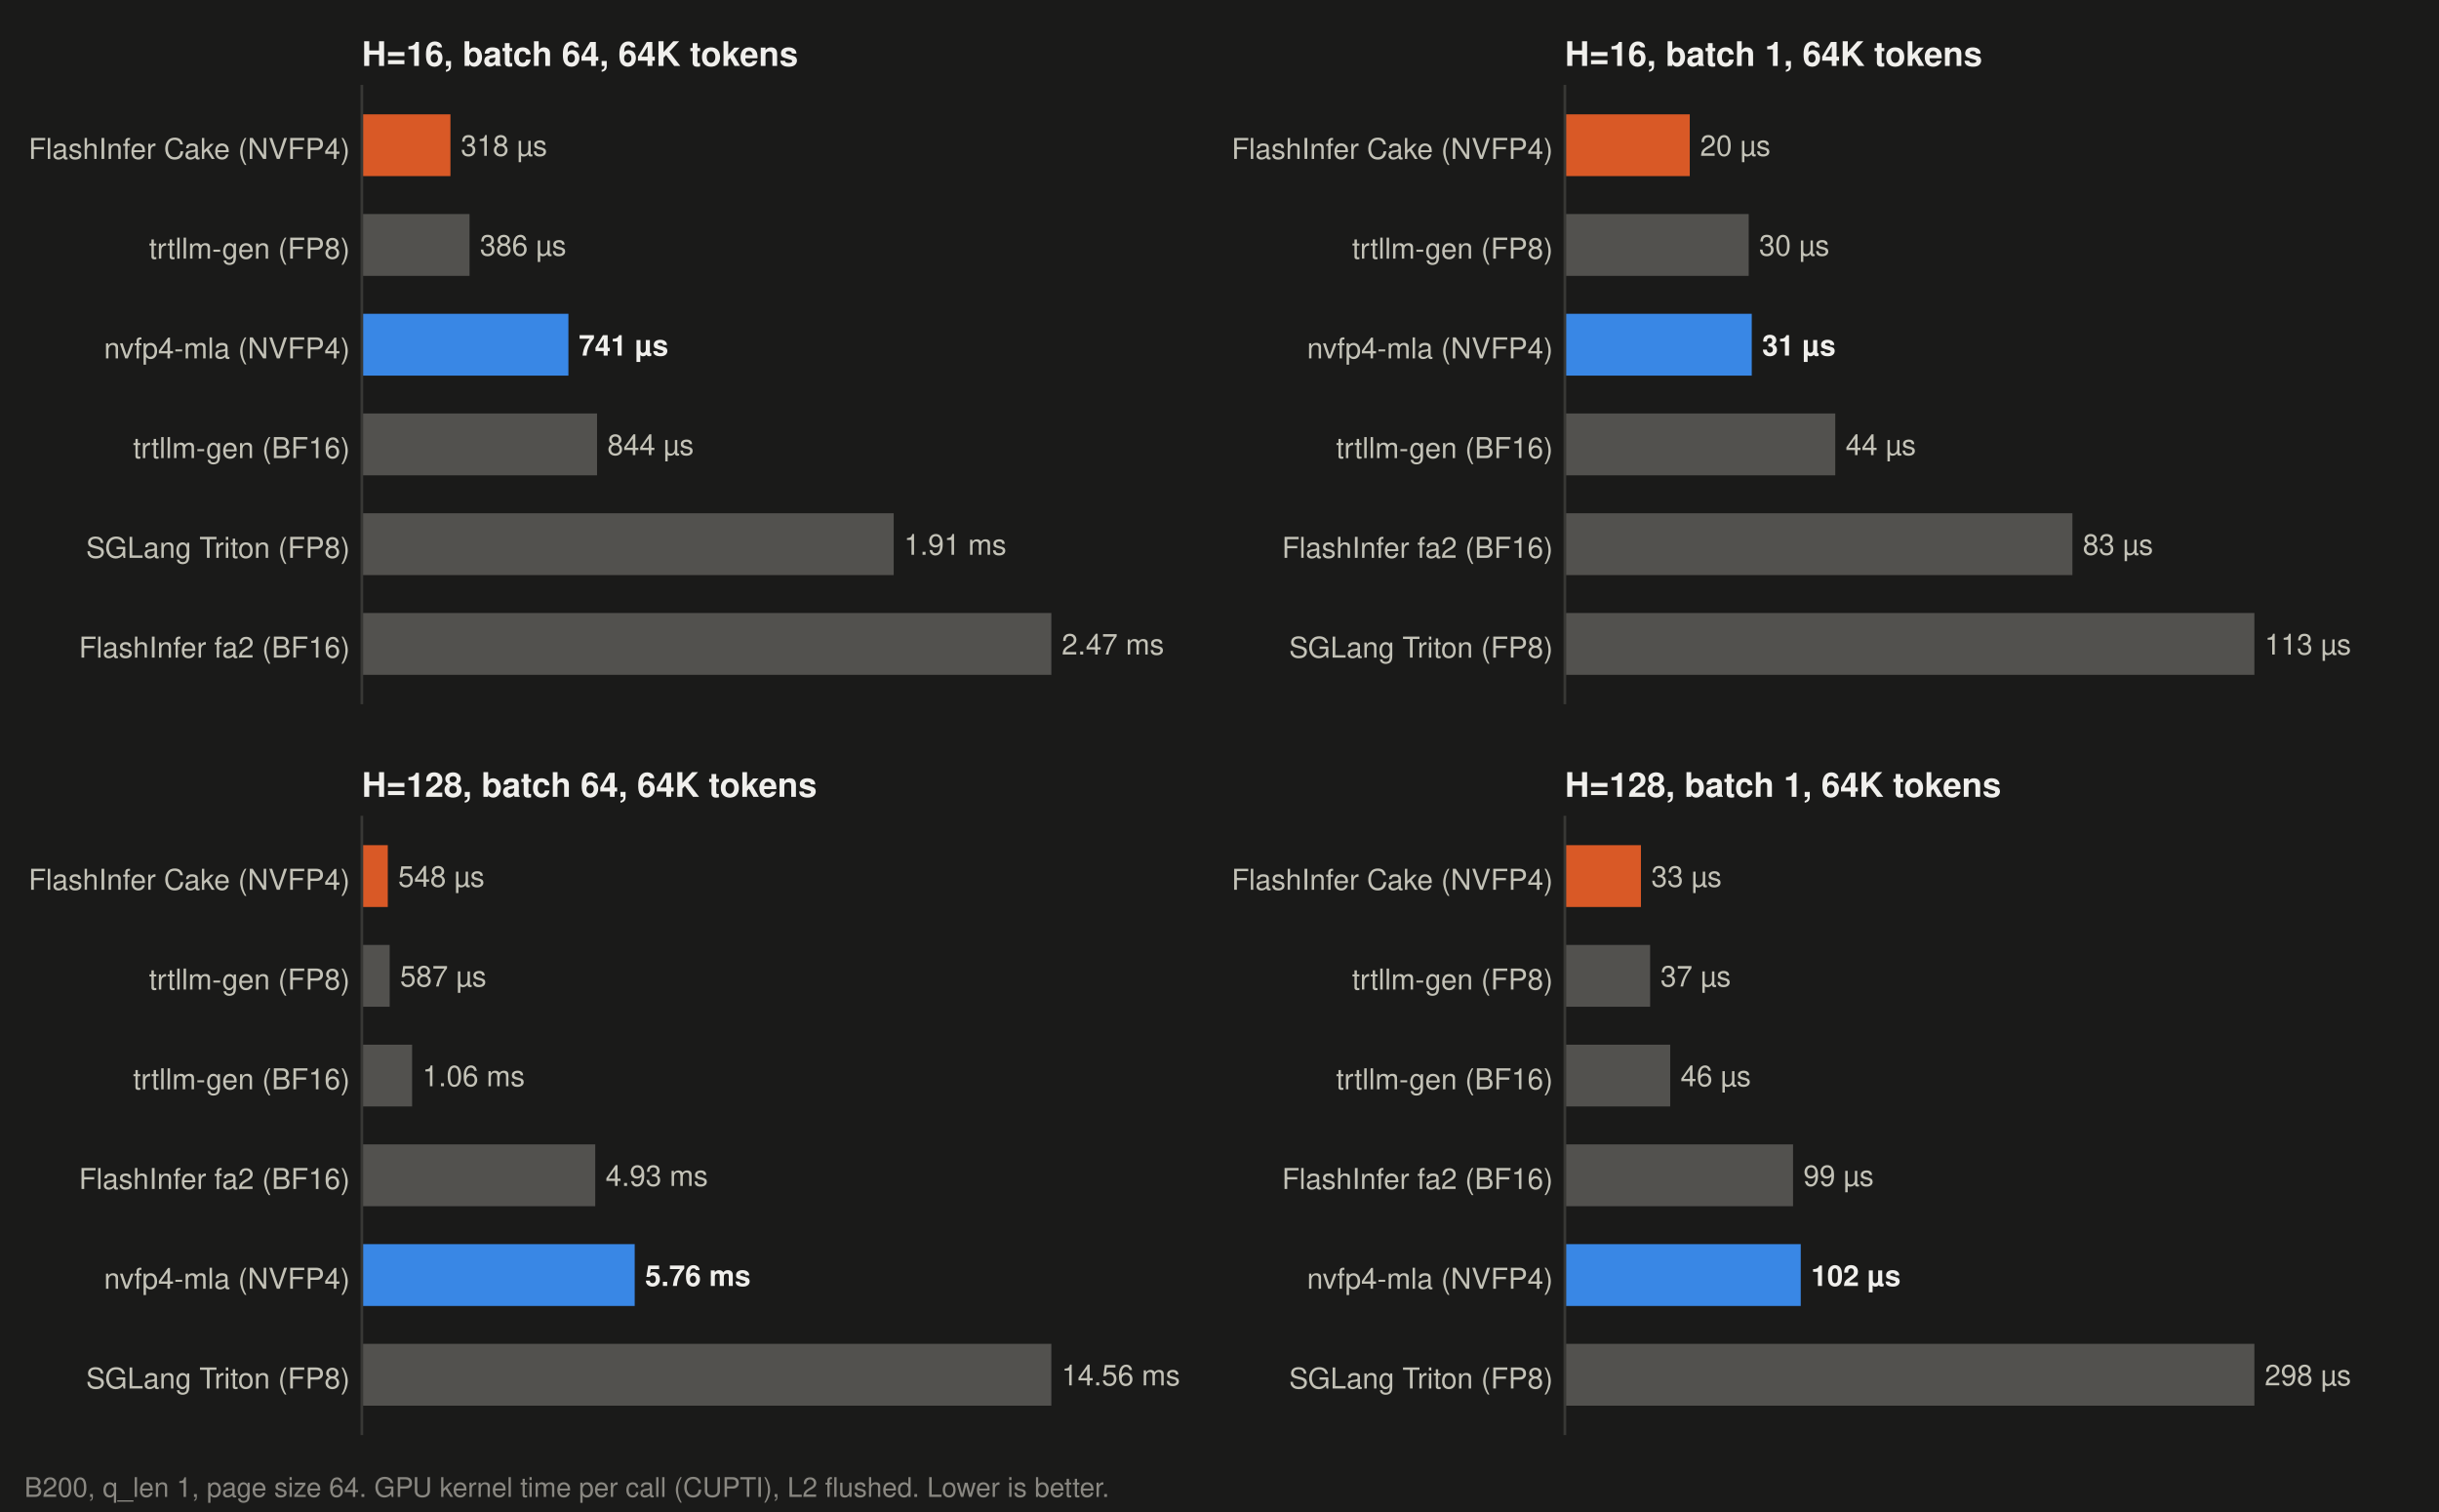
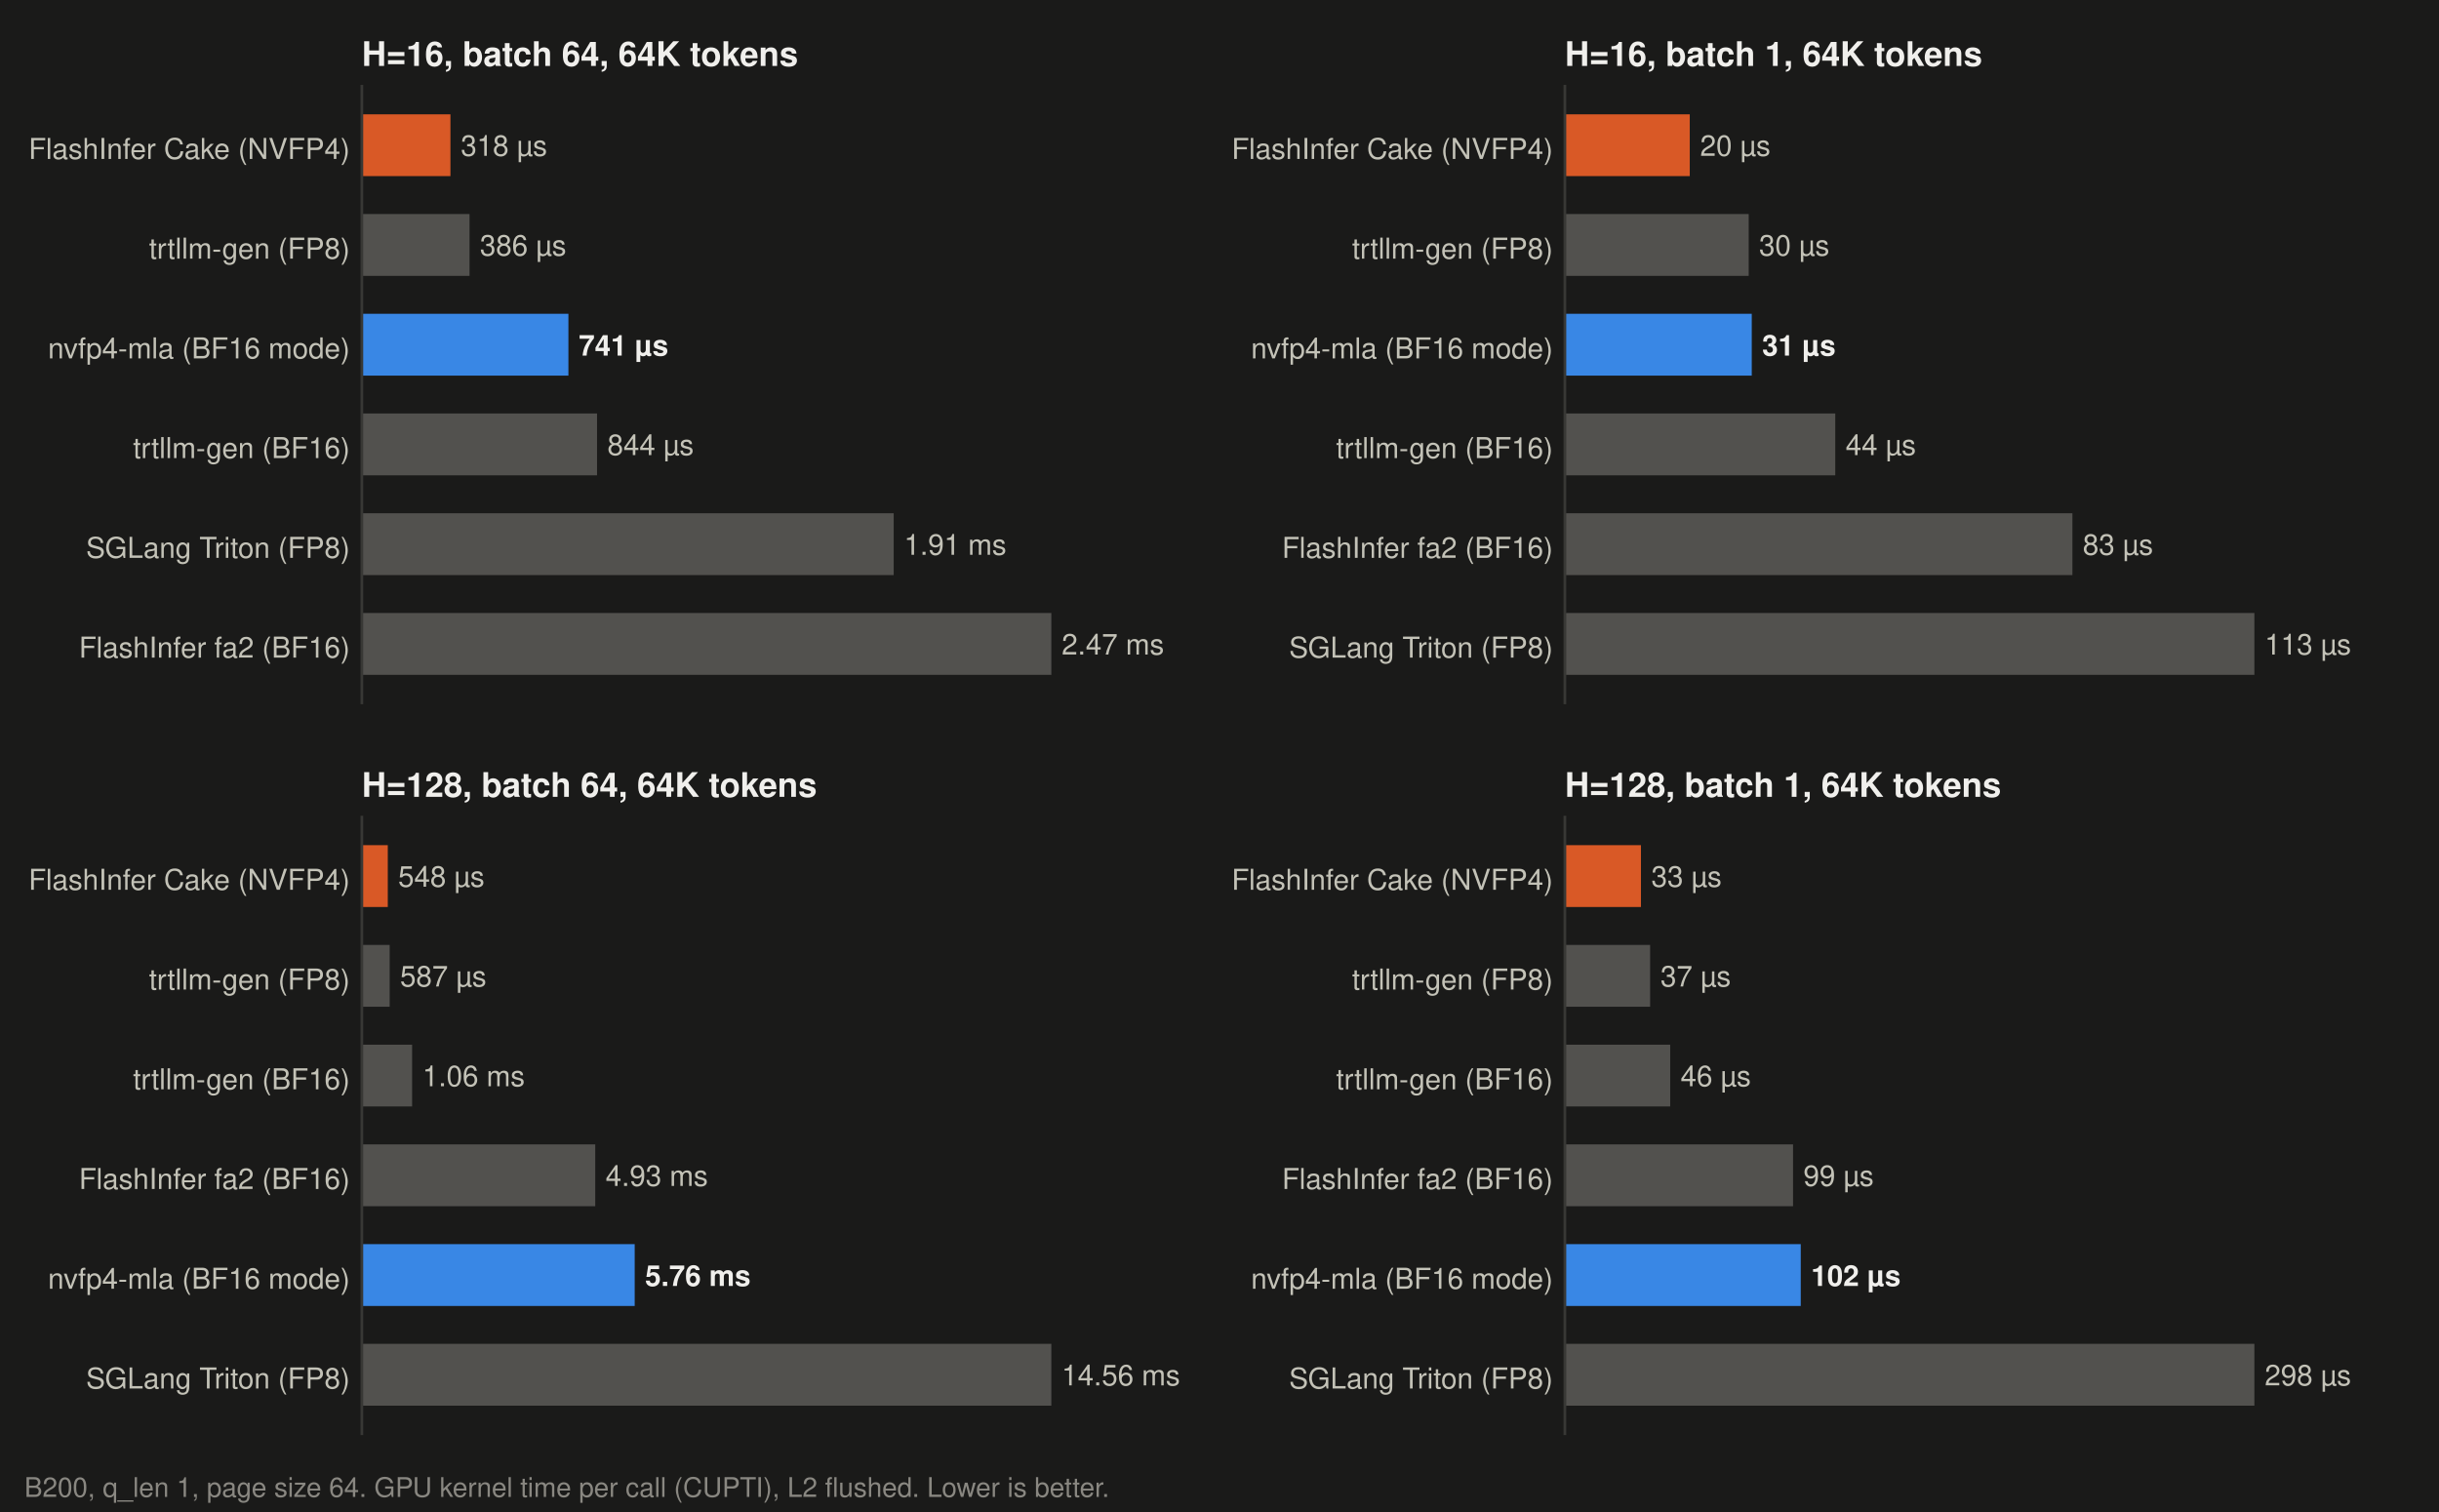
<svg xmlns="http://www.w3.org/2000/svg" width="720pt" height="446.4pt" viewBox="0 0 720 446.4" version="1.1">
  <defs>
    <style type="text/css">*{stroke-linejoin: round; stroke-linecap: butt}</style>
  </defs>
  <g id="figure_1">
    <g id="patch_1">
      <path d="M 0 446.4  L 720 446.4  L 720 0  L 0 0  z " style="fill: #1a1a19" />
    </g>
    <g id="axes_1">
      <g id="patch_2">
        <path d="M 106.82 207.504  L 355.14 207.504  L 355.14 25.47  L 106.82 25.47  z " style="fill: #1a1a19" />
      </g>
      <g id="matplotlib.axis_1" />
      <g id="matplotlib.axis_2">
        <g id="ytick_1">
          <g id="line2d_1" />
          <g id="text_1">
            <text style="font-size: 8.5px; font-family: 'Helvetica Neue', 'Helvetica', 'Arial', 'DejaVu Sans', sans-serif; text-anchor: end; fill: #c3c2b7" x="103.32" y="194.148" transform="rotate(-0 103.32 194.1475)">FlashInfer fa2 (BF16)</text>
          </g>
        </g>
        <g id="ytick_2">
          <g id="line2d_2" />
          <g id="text_2">
            <text style="font-size: 8.5px; font-family: 'Helvetica Neue', 'Helvetica', 'Arial', 'DejaVu Sans', sans-serif; text-anchor: end; fill: #c3c2b7" x="103.32" y="164.702" transform="rotate(-0 103.32 164.7017)">SGLang Triton (FP8)</text>
          </g>
        </g>
        <g id="ytick_3">
          <g id="line2d_3" />
          <g id="text_3">
            <text style="font-size: 8.5px; font-family: 'Helvetica Neue', 'Helvetica', 'Arial', 'DejaVu Sans', sans-serif; text-anchor: end; fill: #c3c2b7" x="103.32" y="135.256" transform="rotate(-0 103.32 135.2559)">trtllm-gen (BF16)</text>
          </g>
        </g>
        <g id="ytick_4">
          <g id="line2d_4" />
          <g id="text_4">
-             <text style="font-size: 8.5px; font-family: 'Helvetica Neue', 'Helvetica', 'Arial', 'DejaVu Sans', sans-serif; text-anchor: end; fill: #c3c2b7" x="103.32" y="105.81" transform="rotate(-0 103.32 105.8101)">nvfp4-mla (NVFP4)</text>
+             <text style="font-size: 8.5px; font-family: 'Helvetica Neue', 'Helvetica', 'Arial', 'DejaVu Sans', sans-serif; text-anchor: end; fill: #c3c2b7" x="103.32" y="105.81" transform="rotate(-0 103.32 105.8101)">nvfp4-mla (BF16 mode)</text>
          </g>
        </g>
        <g id="ytick_5">
          <g id="line2d_5" />
          <g id="text_5">
            <text style="font-size: 8.5px; font-family: 'Helvetica Neue', 'Helvetica', 'Arial', 'DejaVu Sans', sans-serif; text-anchor: end; fill: #c3c2b7" x="103.32" y="76.364" transform="rotate(-0 103.32 76.36428)">trtllm-gen (FP8)</text>
          </g>
        </g>
        <g id="ytick_6">
          <g id="line2d_6" />
          <g id="text_6">
            <text style="font-size: 8.5px; font-family: 'Helvetica Neue', 'Helvetica', 'Arial', 'DejaVu Sans', sans-serif; text-anchor: end; fill: #c3c2b7" x="103.32" y="46.918" transform="rotate(-0 103.32 46.91847)">FlashInfer Cake (NVFP4)</text>
          </g>
        </g>
      </g>
      <g id="patch_3">
-         <path d="M 106.82 199.23  L 310.361 199.23  L 310.361 180.973  L 106.82 180.973  z " clip-path="url(#pdbb2435aa9)" style="fill: #52514e" />
+         <path d="M 106.82 199.23  L 310.361 199.23  L 310.361 180.973  L 106.82 180.973  z " clip-path="url(#p9cfaf345a5)" style="fill: #52514e" />
      </g>
      <g id="patch_4">
-         <path d="M 106.82 169.784  L 263.821 169.784  L 263.821 151.528  L 106.82 151.528  z " clip-path="url(#pdbb2435aa9)" style="fill: #52514e" />
+         <path d="M 106.82 169.784  L 263.821 169.784  L 263.821 151.528  L 106.82 151.528  z " clip-path="url(#p9cfaf345a5)" style="fill: #52514e" />
      </g>
      <g id="patch_5">
-         <path d="M 106.82 140.338  L 176.249 140.338  L 176.249 122.082  L 106.82 122.082  z " clip-path="url(#pdbb2435aa9)" style="fill: #52514e" />
+         <path d="M 106.82 140.338  L 176.249 140.338  L 176.249 122.082  L 106.82 122.082  z " clip-path="url(#p9cfaf345a5)" style="fill: #52514e" />
      </g>
      <g id="patch_6">
-         <path d="M 106.82 110.892  L 167.798 110.892  L 167.798 92.636  L 106.82 92.636  z " clip-path="url(#pdbb2435aa9)" style="fill: #3987e5" />
+         <path d="M 106.82 110.892  L 167.798 110.892  L 167.798 92.636  L 106.82 92.636  z " clip-path="url(#p9cfaf345a5)" style="fill: #3987e5" />
      </g>
      <g id="patch_7">
-         <path d="M 106.82 81.446  L 138.613 81.446  L 138.613 63.19  L 106.82 63.19  z " clip-path="url(#pdbb2435aa9)" style="fill: #52514e" />
+         <path d="M 106.82 81.446  L 138.613 81.446  L 138.613 63.19  L 106.82 63.19  z " clip-path="url(#p9cfaf345a5)" style="fill: #52514e" />
      </g>
      <g id="patch_8">
-         <path d="M 106.82 52.001  L 132.972 52.001  L 132.972 33.744  L 106.82 33.744  z " clip-path="url(#pdbb2435aa9)" style="fill: #d95926" />
+         <path d="M 106.82 52.001  L 132.972 52.001  L 132.972 33.744  L 106.82 33.744  z " clip-path="url(#p9cfaf345a5)" style="fill: #d95926" />
      </g>
      <g id="patch_9">
        <path d="M 106.82 207.504  L 106.82 25.47  " style="fill: none; stroke: #383835; stroke-width: 0.8; stroke-linejoin: miter; stroke-linecap: square" />
      </g>
      <g id="text_7">
        <text style="font-size: 8.5px; font-family: 'Helvetica Neue', 'Helvetica', 'Arial', 'DejaVu Sans', sans-serif; text-anchor: start; fill: #c3c2b7" x="313.414" y="193.242" transform="rotate(-0 313.4141 193.2423)">2.47 ms</text>
      </g>
      <g id="text_8">
        <text style="font-size: 8.5px; font-family: 'Helvetica Neue', 'Helvetica', 'Arial', 'DejaVu Sans', sans-serif; text-anchor: start; fill: #c3c2b7" x="266.874" y="163.796" transform="rotate(-0 266.8739 163.7965)">1.91 ms</text>
      </g>
      <g id="text_9">
        <text style="font-size: 8.5px; font-family: 'Helvetica Neue', 'Helvetica', 'Arial', 'DejaVu Sans', sans-serif; text-anchor: start; fill: #c3c2b7" x="179.302" y="134.351" transform="rotate(-0 179.3022 134.3507)">844 µs</text>
      </g>
      <g id="text_10">
        <text style="font-weight: 700; font-size: 8.5px; font-family: 'Helvetica Neue', 'Helvetica', 'Arial', 'DejaVu Sans', sans-serif; text-anchor: start; fill: #f0efec" x="170.851" y="104.986" transform="rotate(-0 170.8509 104.9856)">741 µs</text>
      </g>
      <g id="text_11">
        <text style="font-size: 8.5px; font-family: 'Helvetica Neue', 'Helvetica', 'Arial', 'DejaVu Sans', sans-serif; text-anchor: start; fill: #c3c2b7" x="141.666" y="75.459" transform="rotate(-0 141.6656 75.45903)">386 µs</text>
      </g>
      <g id="text_12">
        <text style="font-size: 8.5px; font-family: 'Helvetica Neue', 'Helvetica', 'Arial', 'DejaVu Sans', sans-serif; text-anchor: start; fill: #c3c2b7" x="136.025" y="46.013" transform="rotate(-0 136.0251 46.01322)">318 µs</text>
      </g>
      <g id="text_13">
        <text style="font-weight: 700; font-size: 10px; font-family: 'Helvetica Neue', 'Helvetica', 'Arial', 'DejaVu Sans', sans-serif; text-anchor: start; fill: #f0efec" x="106.82" y="19.47" transform="rotate(-0 106.82 19.47)">H=16, batch 64, 64K tokens</text>
      </g>
    </g>
    <g id="axes_2">
      <g id="patch_10">
        <path d="M 461.96 207.504  L 710.28 207.504  L 710.28 25.47  L 461.96 25.47  z " style="fill: #1a1a19" />
      </g>
      <g id="matplotlib.axis_3" />
      <g id="matplotlib.axis_4">
        <g id="ytick_7">
          <g id="line2d_7" />
          <g id="text_14">
            <text style="font-size: 8.5px; font-family: 'Helvetica Neue', 'Helvetica', 'Arial', 'DejaVu Sans', sans-serif; text-anchor: end; fill: #c3c2b7" x="458.46" y="194.148" transform="rotate(-0 458.46 194.1475)">SGLang Triton (FP8)</text>
          </g>
        </g>
        <g id="ytick_8">
          <g id="line2d_8" />
          <g id="text_15">
            <text style="font-size: 8.5px; font-family: 'Helvetica Neue', 'Helvetica', 'Arial', 'DejaVu Sans', sans-serif; text-anchor: end; fill: #c3c2b7" x="458.46" y="164.702" transform="rotate(-0 458.46 164.7017)">FlashInfer fa2 (BF16)</text>
          </g>
        </g>
        <g id="ytick_9">
          <g id="line2d_9" />
          <g id="text_16">
            <text style="font-size: 8.5px; font-family: 'Helvetica Neue', 'Helvetica', 'Arial', 'DejaVu Sans', sans-serif; text-anchor: end; fill: #c3c2b7" x="458.46" y="135.256" transform="rotate(-0 458.46 135.2559)">trtllm-gen (BF16)</text>
          </g>
        </g>
        <g id="ytick_10">
          <g id="line2d_10" />
          <g id="text_17">
-             <text style="font-size: 8.5px; font-family: 'Helvetica Neue', 'Helvetica', 'Arial', 'DejaVu Sans', sans-serif; text-anchor: end; fill: #c3c2b7" x="458.46" y="105.81" transform="rotate(-0 458.46 105.8101)">nvfp4-mla (NVFP4)</text>
+             <text style="font-size: 8.5px; font-family: 'Helvetica Neue', 'Helvetica', 'Arial', 'DejaVu Sans', sans-serif; text-anchor: end; fill: #c3c2b7" x="458.46" y="105.81" transform="rotate(-0 458.46 105.8101)">nvfp4-mla (BF16 mode)</text>
          </g>
        </g>
        <g id="ytick_11">
          <g id="line2d_11" />
          <g id="text_18">
            <text style="font-size: 8.5px; font-family: 'Helvetica Neue', 'Helvetica', 'Arial', 'DejaVu Sans', sans-serif; text-anchor: end; fill: #c3c2b7" x="458.46" y="76.364" transform="rotate(-0 458.46 76.36428)">trtllm-gen (FP8)</text>
          </g>
        </g>
        <g id="ytick_12">
          <g id="line2d_12" />
          <g id="text_19">
            <text style="font-size: 8.5px; font-family: 'Helvetica Neue', 'Helvetica', 'Arial', 'DejaVu Sans', sans-serif; text-anchor: end; fill: #c3c2b7" x="458.46" y="46.918" transform="rotate(-0 458.46 46.91847)">FlashInfer Cake (NVFP4)</text>
          </g>
        </g>
      </g>
      <g id="patch_11">
-         <path d="M 461.96 199.23  L 665.501 199.23  L 665.501 180.973  L 461.96 180.973  z " clip-path="url(#pab49b000d5)" style="fill: #52514e" />
+         <path d="M 461.96 199.23  L 665.501 199.23  L 665.501 180.973  L 461.96 180.973  z " clip-path="url(#p11e4666b3f)" style="fill: #52514e" />
      </g>
      <g id="patch_12">
-         <path d="M 461.96 169.784  L 611.783 169.784  L 611.783 151.528  L 461.96 151.528  z " clip-path="url(#pab49b000d5)" style="fill: #52514e" />
+         <path d="M 461.96 169.784  L 611.783 169.784  L 611.783 151.528  L 461.96 151.528  z " clip-path="url(#p11e4666b3f)" style="fill: #52514e" />
      </g>
      <g id="patch_13">
-         <path d="M 461.96 140.338  L 541.773 140.338  L 541.773 122.082  L 461.96 122.082  z " clip-path="url(#pab49b000d5)" style="fill: #52514e" />
+         <path d="M 461.96 140.338  L 541.773 140.338  L 541.773 122.082  L 461.96 122.082  z " clip-path="url(#p11e4666b3f)" style="fill: #52514e" />
      </g>
      <g id="patch_14">
-         <path d="M 461.96 110.892  L 517.124 110.892  L 517.124 92.636  L 461.96 92.636  z " clip-path="url(#pab49b000d5)" style="fill: #3987e5" />
+         <path d="M 461.96 110.892  L 517.124 110.892  L 517.124 92.636  L 461.96 92.636  z " clip-path="url(#p11e4666b3f)" style="fill: #3987e5" />
      </g>
      <g id="patch_15">
-         <path d="M 461.96 81.446  L 516.221 81.446  L 516.221 63.19  L 461.96 63.19  z " clip-path="url(#pab49b000d5)" style="fill: #52514e" />
+         <path d="M 461.96 81.446  L 516.221 81.446  L 516.221 63.19  L 461.96 63.19  z " clip-path="url(#p11e4666b3f)" style="fill: #52514e" />
      </g>
      <g id="patch_16">
-         <path d="M 461.96 52.001  L 498.821 52.001  L 498.821 33.744  L 461.96 33.744  z " clip-path="url(#pab49b000d5)" style="fill: #d95926" />
+         <path d="M 461.96 52.001  L 498.821 52.001  L 498.821 33.744  L 461.96 33.744  z " clip-path="url(#p11e4666b3f)" style="fill: #d95926" />
      </g>
      <g id="patch_17">
        <path d="M 461.96 207.504  L 461.96 25.47  " style="fill: none; stroke: #383835; stroke-width: 0.8; stroke-linejoin: miter; stroke-linecap: square" />
      </g>
      <g id="text_20">
        <text style="font-size: 8.5px; font-family: 'Helvetica Neue', 'Helvetica', 'Arial', 'DejaVu Sans', sans-serif; text-anchor: start; fill: #c3c2b7" x="668.554" y="193.242" transform="rotate(-0 668.5541 193.2423)">113 µs</text>
      </g>
      <g id="text_21">
        <text style="font-size: 8.5px; font-family: 'Helvetica Neue', 'Helvetica', 'Arial', 'DejaVu Sans', sans-serif; text-anchor: start; fill: #c3c2b7" x="614.836" y="163.796" transform="rotate(-0 614.8357 163.7965)">83 µs</text>
      </g>
      <g id="text_22">
        <text style="font-size: 8.5px; font-family: 'Helvetica Neue', 'Helvetica', 'Arial', 'DejaVu Sans', sans-serif; text-anchor: start; fill: #c3c2b7" x="544.826" y="134.351" transform="rotate(-0 544.8263 134.3507)">44 µs</text>
      </g>
      <g id="text_23">
        <text style="font-weight: 700; font-size: 8.5px; font-family: 'Helvetica Neue', 'Helvetica', 'Arial', 'DejaVu Sans', sans-serif; text-anchor: start; fill: #f0efec" x="520.177" y="104.986" transform="rotate(-0 520.1771 104.9856)">31 µs</text>
      </g>
      <g id="text_24">
        <text style="font-size: 8.5px; font-family: 'Helvetica Neue', 'Helvetica', 'Arial', 'DejaVu Sans', sans-serif; text-anchor: start; fill: #c3c2b7" x="519.275" y="75.459" transform="rotate(-0 519.2745 75.45903)">30 µs</text>
      </g>
      <g id="text_25">
        <text style="font-size: 8.5px; font-family: 'Helvetica Neue', 'Helvetica', 'Arial', 'DejaVu Sans', sans-serif; text-anchor: start; fill: #c3c2b7" x="501.874" y="46.013" transform="rotate(-0 501.874 46.01322)">20 µs</text>
      </g>
      <g id="text_26">
        <text style="font-weight: 700; font-size: 10px; font-family: 'Helvetica Neue', 'Helvetica', 'Arial', 'DejaVu Sans', sans-serif; text-anchor: start; fill: #f0efec" x="461.96" y="19.47" transform="rotate(-0 461.96 19.47)">H=16, batch 1, 64K tokens</text>
      </g>
    </g>
    <g id="axes_3">
      <g id="patch_18">
        <path d="M 106.82 423.288  L 355.14 423.288  L 355.14 241.254  L 106.82 241.254  z " style="fill: #1a1a19" />
      </g>
      <g id="matplotlib.axis_5" />
      <g id="matplotlib.axis_6">
        <g id="ytick_13">
          <g id="line2d_13" />
          <g id="text_27">
            <text style="font-size: 8.5px; font-family: 'Helvetica Neue', 'Helvetica', 'Arial', 'DejaVu Sans', sans-serif; text-anchor: end; fill: #c3c2b7" x="103.32" y="409.932" transform="rotate(-0 103.32 409.9315)">SGLang Triton (FP8)</text>
          </g>
        </g>
        <g id="ytick_14">
          <g id="line2d_14" />
          <g id="text_28">
-             <text style="font-size: 8.5px; font-family: 'Helvetica Neue', 'Helvetica', 'Arial', 'DejaVu Sans', sans-serif; text-anchor: end; fill: #c3c2b7" x="103.32" y="380.486" transform="rotate(-0 103.32 380.4857)">nvfp4-mla (NVFP4)</text>
+             <text style="font-size: 8.5px; font-family: 'Helvetica Neue', 'Helvetica', 'Arial', 'DejaVu Sans', sans-serif; text-anchor: end; fill: #c3c2b7" x="103.32" y="380.486" transform="rotate(-0 103.32 380.4857)">nvfp4-mla (BF16 mode)</text>
          </g>
        </g>
        <g id="ytick_15">
          <g id="line2d_15" />
          <g id="text_29">
            <text style="font-size: 8.5px; font-family: 'Helvetica Neue', 'Helvetica', 'Arial', 'DejaVu Sans', sans-serif; text-anchor: end; fill: #c3c2b7" x="103.32" y="351.04" transform="rotate(-0 103.32 351.0399)">FlashInfer fa2 (BF16)</text>
          </g>
        </g>
        <g id="ytick_16">
          <g id="line2d_16" />
          <g id="text_30">
            <text style="font-size: 8.5px; font-family: 'Helvetica Neue', 'Helvetica', 'Arial', 'DejaVu Sans', sans-serif; text-anchor: end; fill: #c3c2b7" x="103.32" y="321.594" transform="rotate(-0 103.32 321.5941)">trtllm-gen (BF16)</text>
          </g>
        </g>
        <g id="ytick_17">
          <g id="line2d_17" />
          <g id="text_31">
            <text style="font-size: 8.5px; font-family: 'Helvetica Neue', 'Helvetica', 'Arial', 'DejaVu Sans', sans-serif; text-anchor: end; fill: #c3c2b7" x="103.32" y="292.148" transform="rotate(-0 103.32 292.1483)">trtllm-gen (FP8)</text>
          </g>
        </g>
        <g id="ytick_18">
          <g id="line2d_18" />
          <g id="text_32">
            <text style="font-size: 8.5px; font-family: 'Helvetica Neue', 'Helvetica', 'Arial', 'DejaVu Sans', sans-serif; text-anchor: end; fill: #c3c2b7" x="103.32" y="262.702" transform="rotate(-0 103.32 262.7025)">FlashInfer Cake (NVFP4)</text>
          </g>
        </g>
      </g>
      <g id="patch_19">
-         <path d="M 106.82 415.014  L 310.361 415.014  L 310.361 396.757  L 106.82 396.757  z " clip-path="url(#pb1bb8967c3)" style="fill: #52514e" />
+         <path d="M 106.82 415.014  L 310.361 415.014  L 310.361 396.757  L 106.82 396.757  z " clip-path="url(#p3d16315f98)" style="fill: #52514e" />
      </g>
      <g id="patch_20">
-         <path d="M 106.82 385.568  L 187.365 385.568  L 187.365 367.312  L 106.82 367.312  z " clip-path="url(#pb1bb8967c3)" style="fill: #3987e5" />
+         <path d="M 106.82 385.568  L 187.365 385.568  L 187.365 367.312  L 106.82 367.312  z " clip-path="url(#p3d16315f98)" style="fill: #3987e5" />
      </g>
      <g id="patch_21">
-         <path d="M 106.82 356.122  L 175.717 356.122  L 175.717 337.866  L 106.82 337.866  z " clip-path="url(#pb1bb8967c3)" style="fill: #52514e" />
+         <path d="M 106.82 356.122  L 175.717 356.122  L 175.717 337.866  L 106.82 337.866  z " clip-path="url(#p3d16315f98)" style="fill: #52514e" />
      </g>
      <g id="patch_22">
-         <path d="M 106.82 326.676  L 121.655 326.676  L 121.655 308.42  L 106.82 308.42  z " clip-path="url(#pb1bb8967c3)" style="fill: #52514e" />
+         <path d="M 106.82 326.676  L 121.655 326.676  L 121.655 308.42  L 106.82 308.42  z " clip-path="url(#p3d16315f98)" style="fill: #52514e" />
      </g>
      <g id="patch_23">
-         <path d="M 106.82 297.23  L 115.032 297.23  L 115.032 278.974  L 106.82 278.974  z " clip-path="url(#pb1bb8967c3)" style="fill: #52514e" />
+         <path d="M 106.82 297.23  L 115.032 297.23  L 115.032 278.974  L 106.82 278.974  z " clip-path="url(#p3d16315f98)" style="fill: #52514e" />
      </g>
      <g id="patch_24">
-         <path d="M 106.82 267.785  L 114.475 267.785  L 114.475 249.528  L 106.82 249.528  z " clip-path="url(#pb1bb8967c3)" style="fill: #d95926" />
+         <path d="M 106.82 267.785  L 114.475 267.785  L 114.475 249.528  L 106.82 249.528  z " clip-path="url(#p3d16315f98)" style="fill: #d95926" />
      </g>
      <g id="patch_25">
        <path d="M 106.82 423.288  L 106.82 241.254  " style="fill: none; stroke: #383835; stroke-width: 0.8; stroke-linejoin: miter; stroke-linecap: square" />
      </g>
      <g id="text_33">
        <text style="font-size: 8.5px; font-family: 'Helvetica Neue', 'Helvetica', 'Arial', 'DejaVu Sans', sans-serif; text-anchor: start; fill: #c3c2b7" x="313.414" y="409.026" transform="rotate(-0 313.4141 409.0263)">14.56 ms</text>
      </g>
      <g id="text_34">
        <text style="font-weight: 700; font-size: 8.5px; font-family: 'Helvetica Neue', 'Helvetica', 'Arial', 'DejaVu Sans', sans-serif; text-anchor: start; fill: #f0efec" x="190.418" y="379.661" transform="rotate(-0 190.4183 379.6612)">5.76 ms</text>
      </g>
      <g id="text_35">
        <text style="font-size: 8.5px; font-family: 'Helvetica Neue', 'Helvetica', 'Arial', 'DejaVu Sans', sans-serif; text-anchor: start; fill: #c3c2b7" x="178.77" y="350.135" transform="rotate(-0 178.7703 350.1347)">4.93 ms</text>
      </g>
      <g id="text_36">
        <text style="font-size: 8.5px; font-family: 'Helvetica Neue', 'Helvetica', 'Arial', 'DejaVu Sans', sans-serif; text-anchor: start; fill: #c3c2b7" x="124.708" y="320.689" transform="rotate(-0 124.7084 320.6888)">1.06 ms</text>
      </g>
      <g id="text_37">
        <text style="font-size: 8.5px; font-family: 'Helvetica Neue', 'Helvetica', 'Arial', 'DejaVu Sans', sans-serif; text-anchor: start; fill: #c3c2b7" x="118.086" y="291.243" transform="rotate(-0 118.0855 291.243)">587 µs</text>
      </g>
      <g id="text_38">
        <text style="font-size: 8.5px; font-family: 'Helvetica Neue', 'Helvetica', 'Arial', 'DejaVu Sans', sans-serif; text-anchor: start; fill: #c3c2b7" x="117.528" y="261.797" transform="rotate(-0 117.5281 261.7972)">548 µs</text>
      </g>
      <g id="text_39">
        <text style="font-weight: 700; font-size: 10px; font-family: 'Helvetica Neue', 'Helvetica', 'Arial', 'DejaVu Sans', sans-serif; text-anchor: start; fill: #f0efec" x="106.82" y="235.254" transform="rotate(-0 106.82 235.254)">H=128, batch 64, 64K tokens</text>
      </g>
    </g>
    <g id="axes_4">
      <g id="patch_26">
        <path d="M 461.96 423.288  L 710.28 423.288  L 710.28 241.254  L 461.96 241.254  z " style="fill: #1a1a19" />
      </g>
      <g id="matplotlib.axis_7" />
      <g id="matplotlib.axis_8">
        <g id="ytick_19">
          <g id="line2d_19" />
          <g id="text_40">
            <text style="font-size: 8.5px; font-family: 'Helvetica Neue', 'Helvetica', 'Arial', 'DejaVu Sans', sans-serif; text-anchor: end; fill: #c3c2b7" x="458.46" y="409.932" transform="rotate(-0 458.46 409.9315)">SGLang Triton (FP8)</text>
          </g>
        </g>
        <g id="ytick_20">
          <g id="line2d_20" />
          <g id="text_41">
-             <text style="font-size: 8.5px; font-family: 'Helvetica Neue', 'Helvetica', 'Arial', 'DejaVu Sans', sans-serif; text-anchor: end; fill: #c3c2b7" x="458.46" y="380.486" transform="rotate(-0 458.46 380.4857)">nvfp4-mla (NVFP4)</text>
+             <text style="font-size: 8.5px; font-family: 'Helvetica Neue', 'Helvetica', 'Arial', 'DejaVu Sans', sans-serif; text-anchor: end; fill: #c3c2b7" x="458.46" y="380.486" transform="rotate(-0 458.46 380.4857)">nvfp4-mla (BF16 mode)</text>
          </g>
        </g>
        <g id="ytick_21">
          <g id="line2d_21" />
          <g id="text_42">
            <text style="font-size: 8.5px; font-family: 'Helvetica Neue', 'Helvetica', 'Arial', 'DejaVu Sans', sans-serif; text-anchor: end; fill: #c3c2b7" x="458.46" y="351.04" transform="rotate(-0 458.46 351.0399)">FlashInfer fa2 (BF16)</text>
          </g>
        </g>
        <g id="ytick_22">
          <g id="line2d_22" />
          <g id="text_43">
            <text style="font-size: 8.5px; font-family: 'Helvetica Neue', 'Helvetica', 'Arial', 'DejaVu Sans', sans-serif; text-anchor: end; fill: #c3c2b7" x="458.46" y="321.594" transform="rotate(-0 458.46 321.5941)">trtllm-gen (BF16)</text>
          </g>
        </g>
        <g id="ytick_23">
          <g id="line2d_23" />
          <g id="text_44">
            <text style="font-size: 8.5px; font-family: 'Helvetica Neue', 'Helvetica', 'Arial', 'DejaVu Sans', sans-serif; text-anchor: end; fill: #c3c2b7" x="458.46" y="292.148" transform="rotate(-0 458.46 292.1483)">trtllm-gen (FP8)</text>
          </g>
        </g>
        <g id="ytick_24">
          <g id="line2d_24" />
          <g id="text_45">
            <text style="font-size: 8.5px; font-family: 'Helvetica Neue', 'Helvetica', 'Arial', 'DejaVu Sans', sans-serif; text-anchor: end; fill: #c3c2b7" x="458.46" y="262.702" transform="rotate(-0 458.46 262.7025)">FlashInfer Cake (NVFP4)</text>
          </g>
        </g>
      </g>
      <g id="patch_27">
-         <path d="M 461.96 415.014  L 665.501 415.014  L 665.501 396.757  L 461.96 396.757  z " clip-path="url(#p75a26a088d)" style="fill: #52514e" />
+         <path d="M 461.96 415.014  L 665.501 415.014  L 665.501 396.757  L 461.96 396.757  z " clip-path="url(#pf64f24b47b)" style="fill: #52514e" />
      </g>
      <g id="patch_28">
-         <path d="M 461.96 385.568  L 531.586 385.568  L 531.586 367.312  L 461.96 367.312  z " clip-path="url(#p75a26a088d)" style="fill: #3987e5" />
+         <path d="M 461.96 385.568  L 531.586 385.568  L 531.586 367.312  L 461.96 367.312  z " clip-path="url(#pf64f24b47b)" style="fill: #3987e5" />
      </g>
      <g id="patch_29">
-         <path d="M 461.96 356.122  L 529.312 356.122  L 529.312 337.866  L 461.96 337.866  z " clip-path="url(#p75a26a088d)" style="fill: #52514e" />
+         <path d="M 461.96 356.122  L 529.312 356.122  L 529.312 337.866  L 461.96 337.866  z " clip-path="url(#pf64f24b47b)" style="fill: #52514e" />
      </g>
      <g id="patch_30">
-         <path d="M 461.96 326.676  L 493.049 326.676  L 493.049 308.42  L 461.96 308.42  z " clip-path="url(#p75a26a088d)" style="fill: #52514e" />
+         <path d="M 461.96 326.676  L 493.049 326.676  L 493.049 308.42  L 461.96 308.42  z " clip-path="url(#pf64f24b47b)" style="fill: #52514e" />
      </g>
      <g id="patch_31">
-         <path d="M 461.96 297.23  L 487.123 297.23  L 487.123 278.974  L 461.96 278.974  z " clip-path="url(#p75a26a088d)" style="fill: #52514e" />
+         <path d="M 461.96 297.23  L 487.123 297.23  L 487.123 278.974  L 461.96 278.974  z " clip-path="url(#pf64f24b47b)" style="fill: #52514e" />
      </g>
      <g id="patch_32">
-         <path d="M 461.96 267.785  L 484.412 267.785  L 484.412 249.528  L 461.96 249.528  z " clip-path="url(#p75a26a088d)" style="fill: #d95926" />
+         <path d="M 461.96 267.785  L 484.412 267.785  L 484.412 249.528  L 461.96 249.528  z " clip-path="url(#pf64f24b47b)" style="fill: #d95926" />
      </g>
      <g id="patch_33">
        <path d="M 461.96 423.288  L 461.96 241.254  " style="fill: none; stroke: #383835; stroke-width: 0.8; stroke-linejoin: miter; stroke-linecap: square" />
      </g>
      <g id="text_46">
        <text style="font-size: 8.5px; font-family: 'Helvetica Neue', 'Helvetica', 'Arial', 'DejaVu Sans', sans-serif; text-anchor: start; fill: #c3c2b7" x="668.554" y="409.026" transform="rotate(-0 668.5541 409.0263)">298 µs</text>
      </g>
      <g id="text_47">
        <text style="font-weight: 700; font-size: 8.5px; font-family: 'Helvetica Neue', 'Helvetica', 'Arial', 'DejaVu Sans', sans-serif; text-anchor: start; fill: #f0efec" x="534.64" y="379.661" transform="rotate(-0 534.6395 379.6612)">102 µs</text>
      </g>
      <g id="text_48">
        <text style="font-size: 8.5px; font-family: 'Helvetica Neue', 'Helvetica', 'Arial', 'DejaVu Sans', sans-serif; text-anchor: start; fill: #c3c2b7" x="532.365" y="350.135" transform="rotate(-0 532.3652 350.1347)">99 µs</text>
      </g>
      <g id="text_49">
        <text style="font-size: 8.5px; font-family: 'Helvetica Neue', 'Helvetica', 'Arial', 'DejaVu Sans', sans-serif; text-anchor: start; fill: #c3c2b7" x="496.102" y="320.689" transform="rotate(-0 496.1021 320.6888)">46 µs</text>
      </g>
      <g id="text_50">
        <text style="font-size: 8.5px; font-family: 'Helvetica Neue', 'Helvetica', 'Arial', 'DejaVu Sans', sans-serif; text-anchor: start; fill: #c3c2b7" x="490.176" y="291.243" transform="rotate(-0 490.176 291.243)">37 µs</text>
      </g>
      <g id="text_51">
        <text style="font-size: 8.5px; font-family: 'Helvetica Neue', 'Helvetica', 'Arial', 'DejaVu Sans', sans-serif; text-anchor: start; fill: #c3c2b7" x="487.465" y="261.797" transform="rotate(-0 487.4654 261.7972)">33 µs</text>
      </g>
      <g id="text_52">
        <text style="font-weight: 700; font-size: 10px; font-family: 'Helvetica Neue', 'Helvetica', 'Arial', 'DejaVu Sans', sans-serif; text-anchor: start; fill: #f0efec" x="461.96" y="235.254" transform="rotate(-0 461.96 235.254)">H=128, batch 1, 64K tokens</text>
      </g>
    </g>
    <g id="text_53">
      <text style="font-size: 8px; font-family: 'Helvetica Neue', 'Helvetica', 'Arial', 'DejaVu Sans', sans-serif; text-anchor: start; fill: #898781" x="7.2" y="441.936" transform="rotate(-0 7.2 441.936)">B200, q_len 1, page size 64. GPU kernel time per call (CUPTI), L2 flushed. Lower is better.</text>
    </g>
  </g>
  <defs>
-     <clipPath id="pdbb2435aa9">
+     <clipPath id="p9cfaf345a5">
      <rect x="106.82" y="25.47" width="248.32" height="182.034" />
    </clipPath>
-     <clipPath id="pab49b000d5">
+     <clipPath id="p11e4666b3f">
      <rect x="461.96" y="25.47" width="248.32" height="182.034" />
    </clipPath>
-     <clipPath id="pb1bb8967c3">
+     <clipPath id="p3d16315f98">
      <rect x="106.82" y="241.254" width="248.32" height="182.034" />
    </clipPath>
-     <clipPath id="p75a26a088d">
+     <clipPath id="pf64f24b47b">
      <rect x="461.96" y="241.254" width="248.32" height="182.034" />
    </clipPath>
  </defs>
</svg>
